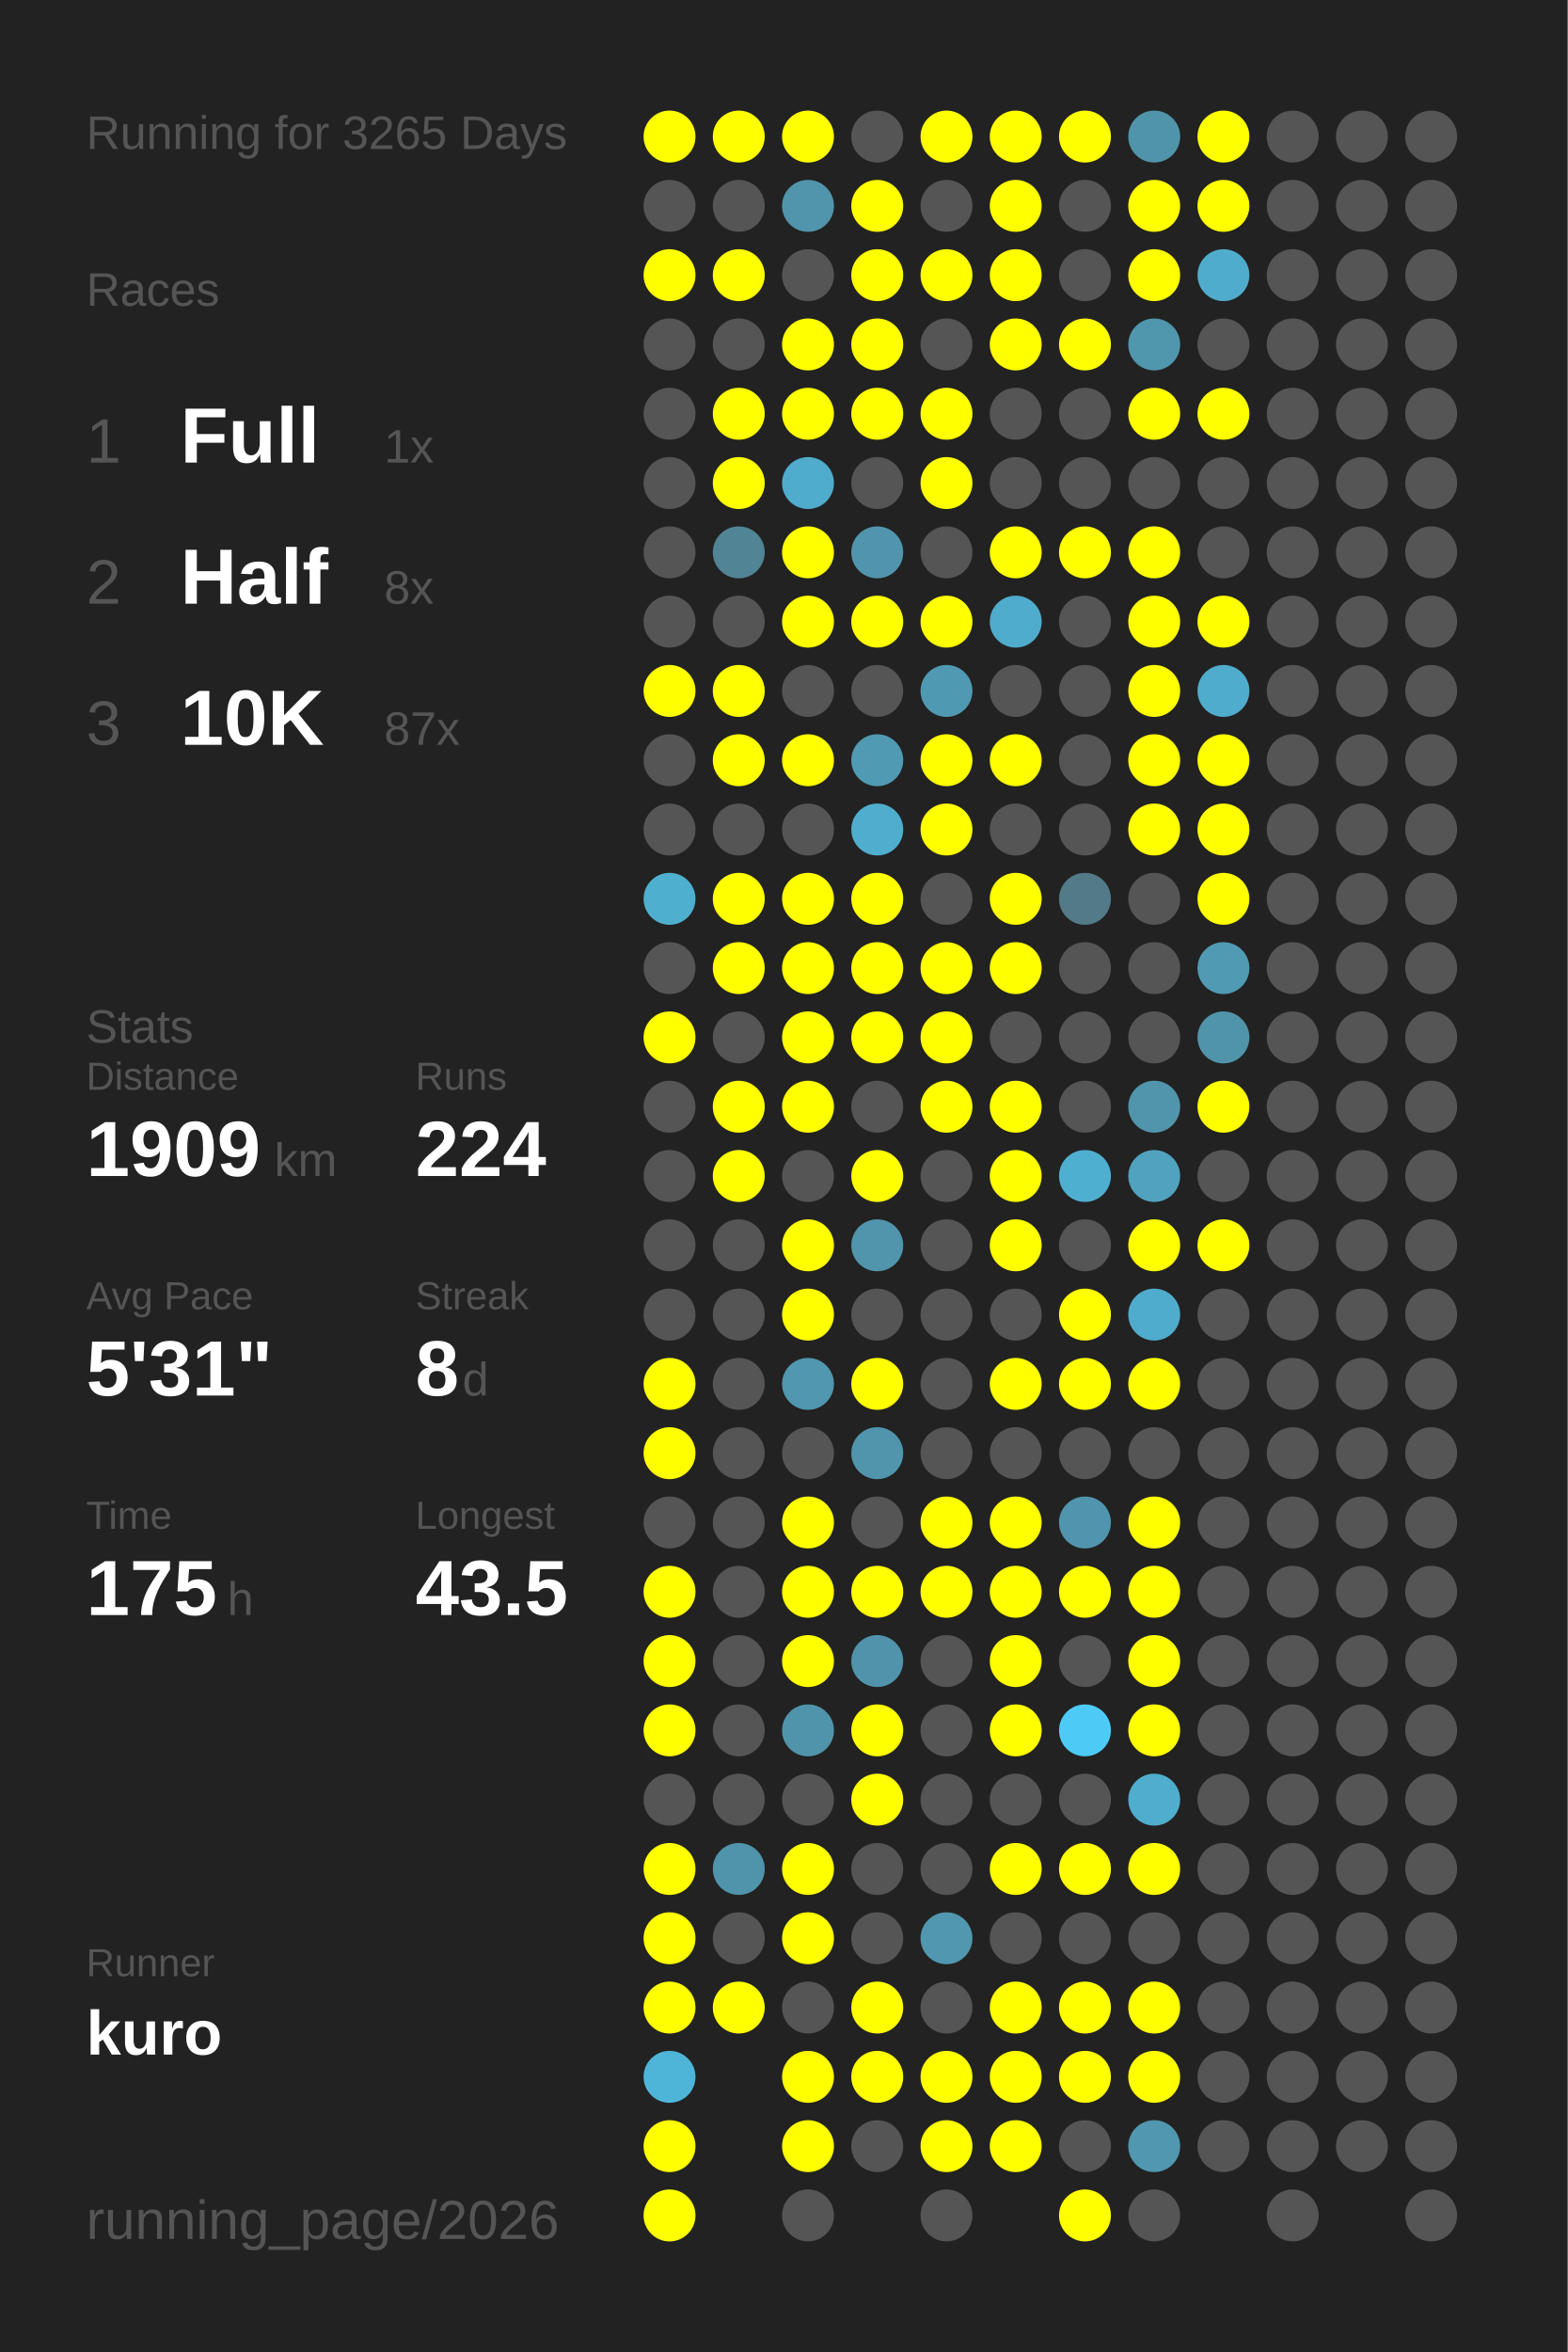
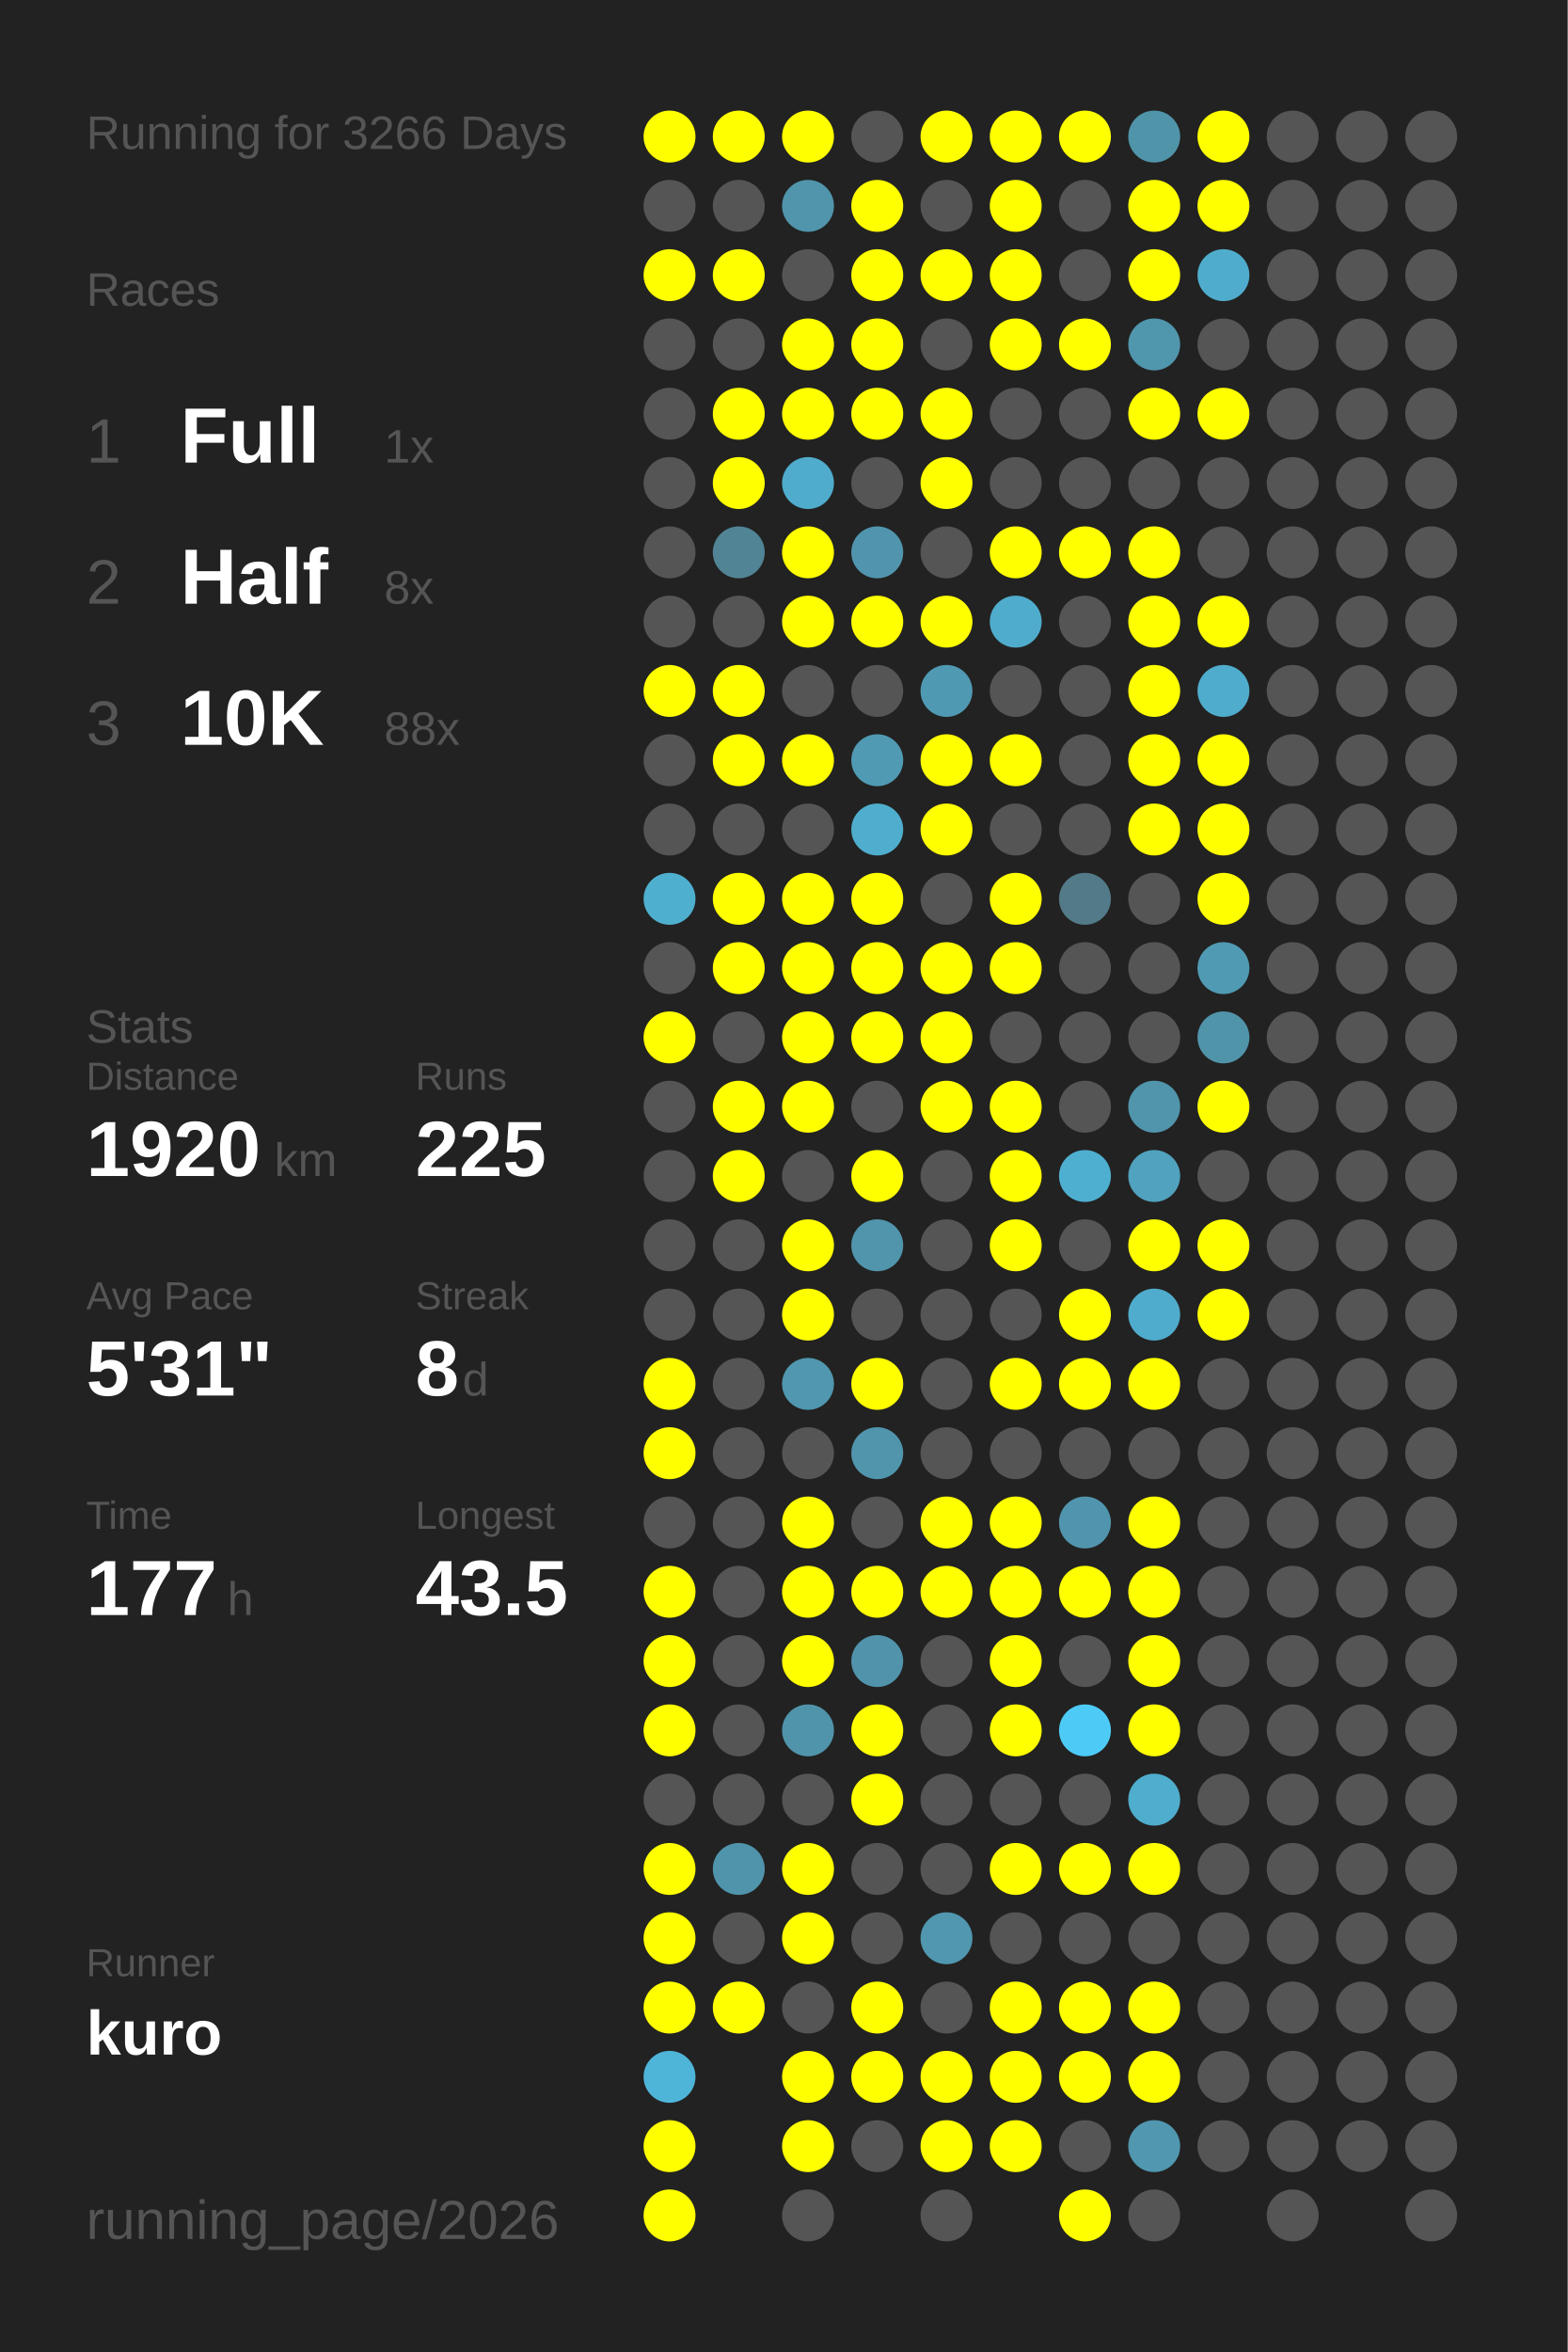
<svg xmlns="http://www.w3.org/2000/svg" baseProfile="full" height="300mm" version="1.1" viewBox="0,0,200,300" width="200mm">
  <defs />
  <rect fill="#222222" height="300" width="200" x="0" y="0" />
-   <text fill="#555555" style="font-size:6px; font-family:Arial;" x="11" y="19">Running for 3265 Days</text>
+   <text fill="#555555" style="font-size:6px; font-family:Arial;" x="11" y="19">Running for 3266 Days</text>
  <text fill="#555555" style="font-size:6px; font-family:Arial;" x="11" y="39">Races</text>
  <text fill="#555555" style="font-size:8px; font-family:Arial;" x="11" y="59">1</text>
  <text fill="#FFFFFF" style="font-size:10px; font-family:Arial; font-weight:bold;" x="23" y="59">Full</text>
  <text fill="#555555" style="font-size:6px; font-family:Arial;" x="49" y="59">1x</text>
  <text fill="#555555" style="font-size:8px; font-family:Arial;" x="11" y="77">2</text>
  <text fill="#FFFFFF" style="font-size:10px; font-family:Arial; font-weight:bold;" x="23" y="77">Half</text>
  <text fill="#555555" style="font-size:6px; font-family:Arial;" x="49" y="77">8x</text>
  <text fill="#555555" style="font-size:8px; font-family:Arial;" x="11" y="95">3</text>
  <text fill="#FFFFFF" style="font-size:10px; font-family:Arial; font-weight:bold;" x="23" y="95">10K</text>
-   <text fill="#555555" style="font-size:6px; font-family:Arial;" x="49" y="95">87x</text>
+   <text fill="#555555" style="font-size:6px; font-family:Arial;" x="49" y="95">88x</text>
  <text fill="#555555" style="font-size:6px; font-family:Arial;" x="11" y="133">Stats</text>
  <text fill="#555555" style="font-size:5px; font-family:Arial;" x="11" y="139">Distance</text>
-   <text fill="#FFFFFF" style="font-size:10px; font-family:Arial; font-weight:bold;" x="11" y="150">1909</text>
+   <text fill="#FFFFFF" style="font-size:10px; font-family:Arial; font-weight:bold;" x="11" y="150">1920</text>
  <text fill="#555555" style="font-size:6px; font-family:Arial;" x="35" y="150">km</text>
  <text fill="#555555" style="font-size:5px; font-family:Arial;" x="53" y="139">Runs</text>
-   <text fill="#FFFFFF" style="font-size:10px; font-family:Arial; font-weight:bold;" x="53" y="150">224</text>
+   <text fill="#FFFFFF" style="font-size:10px; font-family:Arial; font-weight:bold;" x="53" y="150">225</text>
  <text fill="#555555" style="font-size:5px; font-family:Arial;" x="11" y="167">Avg Pace</text>
  <text fill="#FFFFFF" style="font-size:10px; font-family:Arial; font-weight:bold;" x="11" y="178">5'31"</text>
  <text fill="#555555" style="font-size:5px; font-family:Arial;" x="53" y="167">Streak</text>
  <text fill="#FFFFFF" style="font-size:10px; font-family:Arial; font-weight:bold;" x="53" y="178">8</text>
  <text fill="#555555" style="font-size:6px; font-family:Arial;" x="59" y="178">d</text>
  <text fill="#555555" style="font-size:5px; font-family:Arial;" x="11" y="195">Time</text>
-   <text fill="#FFFFFF" style="font-size:10px; font-family:Arial; font-weight:bold;" x="11" y="206">175</text>
+   <text fill="#FFFFFF" style="font-size:10px; font-family:Arial; font-weight:bold;" x="11" y="206">177</text>
  <text fill="#555555" style="font-size:6px; font-family:Arial;" x="29" y="206">h</text>
  <text fill="#555555" style="font-size:5px; font-family:Arial;" x="53" y="195">Longest</text>
  <text fill="#FFFFFF" style="font-size:10px; font-family:Arial; font-weight:bold;" x="53" y="206">43.5</text>
  <text fill="#555555" style="font-size:5px; font-family:Arial;" x="11" y="252.065">Runner</text>
  <text fill="#FFFFFF" style="font-size:8px; font-family:Arial; font-weight:bold;" x="11" y="262.065">kuro</text>
  <text fill="#555555" style="font-size:7px; font-family:Arial;" x="11" y="285.581">running_page/2026</text>
  <circle cx="85.417" cy="17.419" fill="#FFFF00" r="3.312" />
  <circle cx="85.417" cy="26.258" fill="#555555" r="3.312" />
  <circle cx="85.417" cy="35.097" fill="#FFFF00" r="3.312" />
  <circle cx="85.417" cy="43.935" fill="#555555" r="3.312" />
  <circle cx="85.417" cy="52.774" fill="#555555" r="3.312" />
  <circle cx="85.417" cy="61.613" fill="#555555" r="3.312" />
  <circle cx="85.417" cy="70.452" fill="#555555" r="3.312" />
  <circle cx="85.417" cy="79.29" fill="#555555" r="3.312" />
  <circle cx="85.417" cy="88.129" fill="#FFFF00" r="3.312" />
  <circle cx="85.417" cy="96.968" fill="#555555" r="3.312" />
  <circle cx="85.417" cy="105.806" fill="#555555" r="3.312" />
  <circle cx="85.417" cy="114.645" fill="#4fafcf" r="3.312" />
  <circle cx="85.417" cy="123.484" fill="#555555" r="3.312" />
  <circle cx="85.417" cy="132.323" fill="#FFFF00" r="3.312" />
  <circle cx="85.417" cy="141.161" fill="#555555" r="3.312" />
  <circle cx="85.417" cy="150" fill="#555555" r="3.312" />
  <circle cx="85.417" cy="158.839" fill="#555555" r="3.312" />
  <circle cx="85.417" cy="167.677" fill="#555555" r="3.312" />
  <circle cx="85.417" cy="176.516" fill="#FFFF00" r="3.312" />
  <circle cx="85.417" cy="185.355" fill="#FFFF00" r="3.312" />
  <circle cx="85.417" cy="194.194" fill="#555555" r="3.312" />
  <circle cx="85.417" cy="203.032" fill="#FFFF00" r="3.312" />
  <circle cx="85.417" cy="211.871" fill="#FFFF00" r="3.312" />
  <circle cx="85.417" cy="220.71" fill="#FFFF00" r="3.312" />
  <circle cx="85.417" cy="229.548" fill="#555555" r="3.312" />
  <circle cx="85.417" cy="238.387" fill="#FFFF00" r="3.312" />
  <circle cx="85.417" cy="247.226" fill="#FFFF00" r="3.312" />
  <circle cx="85.417" cy="256.065" fill="#FFFF00" r="3.312" />
  <circle cx="85.417" cy="264.903" fill="#4eb5d8" r="3.312" />
  <circle cx="85.417" cy="273.742" fill="#FFFF00" r="3.312" />
  <circle cx="85.417" cy="282.581" fill="#FFFF00" r="3.312" />
  <circle cx="94.25" cy="17.419" fill="#FFFF00" r="3.312" />
  <circle cx="94.25" cy="26.258" fill="#555555" r="3.312" />
  <circle cx="94.25" cy="35.097" fill="#FFFF00" r="3.312" />
  <circle cx="94.25" cy="43.935" fill="#555555" r="3.312" />
  <circle cx="94.25" cy="52.774" fill="#FFFF00" r="3.312" />
  <circle cx="94.25" cy="61.613" fill="#FFFF00" r="3.312" />
  <circle cx="94.25" cy="70.452" fill="#518495" r="3.312" />
  <circle cx="94.25" cy="79.29" fill="#555555" r="3.312" />
  <circle cx="94.25" cy="88.129" fill="#FFFF00" r="3.312" />
  <circle cx="94.25" cy="96.968" fill="#FFFF00" r="3.312" />
  <circle cx="94.25" cy="105.806" fill="#555555" r="3.312" />
  <circle cx="94.25" cy="114.645" fill="#FFFF00" r="3.312" />
  <circle cx="94.25" cy="123.484" fill="#FFFF00" r="3.312" />
  <circle cx="94.25" cy="132.323" fill="#555555" r="3.312" />
  <circle cx="94.25" cy="141.161" fill="#FFFF00" r="3.312" />
  <circle cx="94.25" cy="150" fill="#FFFF00" r="3.312" />
  <circle cx="94.25" cy="158.839" fill="#555555" r="3.312" />
  <circle cx="94.25" cy="167.677" fill="#555555" r="3.312" />
  <circle cx="94.25" cy="176.516" fill="#555555" r="3.312" />
  <circle cx="94.25" cy="185.355" fill="#555555" r="3.312" />
  <circle cx="94.25" cy="194.194" fill="#555555" r="3.312" />
  <circle cx="94.25" cy="203.032" fill="#555555" r="3.312" />
  <circle cx="94.25" cy="211.871" fill="#555555" r="3.312" />
  <circle cx="94.25" cy="220.71" fill="#555555" r="3.312" />
  <circle cx="94.25" cy="229.548" fill="#555555" r="3.312" />
  <circle cx="94.25" cy="238.387" fill="#5094ab" r="3.312" />
  <circle cx="94.25" cy="247.226" fill="#555555" r="3.312" />
  <circle cx="94.25" cy="256.065" fill="#FFFF00" r="3.312" />
  <circle cx="103.083" cy="17.419" fill="#FFFF00" r="3.312" />
  <circle cx="103.083" cy="26.258" fill="#5095ac" r="3.312" />
  <circle cx="103.083" cy="35.097" fill="#555555" r="3.312" />
  <circle cx="103.083" cy="43.935" fill="#FFFF00" r="3.312" />
  <circle cx="103.083" cy="52.774" fill="#FFFF00" r="3.312" />
  <circle cx="103.083" cy="61.613" fill="#4faccc" r="3.312" />
  <circle cx="103.083" cy="70.452" fill="#FFFF00" r="3.312" />
  <circle cx="103.083" cy="79.29" fill="#FFFF00" r="3.312" />
  <circle cx="103.083" cy="88.129" fill="#555555" r="3.312" />
  <circle cx="103.083" cy="96.968" fill="#FFFF00" r="3.312" />
  <circle cx="103.083" cy="105.806" fill="#555555" r="3.312" />
  <circle cx="103.083" cy="114.645" fill="#FFFF00" r="3.312" />
  <circle cx="103.083" cy="123.484" fill="#FFFF00" r="3.312" />
  <circle cx="103.083" cy="132.323" fill="#FFFF00" r="3.312" />
  <circle cx="103.083" cy="141.161" fill="#FFFF00" r="3.312" />
  <circle cx="103.083" cy="150" fill="#555555" r="3.312" />
  <circle cx="103.083" cy="158.839" fill="#FFFF00" r="3.312" />
  <circle cx="103.083" cy="167.677" fill="#FFFF00" r="3.312" />
  <circle cx="103.083" cy="176.516" fill="#5097af" r="3.312" />
  <circle cx="103.083" cy="185.355" fill="#555555" r="3.312" />
  <circle cx="103.083" cy="194.194" fill="#FFFF00" r="3.312" />
  <circle cx="103.083" cy="203.032" fill="#FFFF00" r="3.312" />
  <circle cx="103.083" cy="211.871" fill="#FFFF00" r="3.312" />
  <circle cx="103.083" cy="220.71" fill="#5094ab" r="3.312" />
  <circle cx="103.083" cy="229.548" fill="#555555" r="3.312" />
  <circle cx="103.083" cy="238.387" fill="#FFFF00" r="3.312" />
  <circle cx="103.083" cy="247.226" fill="#FFFF00" r="3.312" />
  <circle cx="103.083" cy="256.065" fill="#555555" r="3.312" />
  <circle cx="103.083" cy="264.903" fill="#FFFF00" r="3.312" />
  <circle cx="103.083" cy="273.742" fill="#FFFF00" r="3.312" />
  <circle cx="103.083" cy="282.581" fill="#555555" r="3.312" />
  <circle cx="111.917" cy="17.419" fill="#555555" r="3.312" />
  <circle cx="111.917" cy="26.258" fill="#FFFF00" r="3.312" />
  <circle cx="111.917" cy="35.097" fill="#FFFF00" r="3.312" />
  <circle cx="111.917" cy="43.935" fill="#FFFF00" r="3.312" />
  <circle cx="111.917" cy="52.774" fill="#FFFF00" r="3.312" />
  <circle cx="111.917" cy="61.613" fill="#555555" r="3.312" />
  <circle cx="111.917" cy="70.452" fill="#5095ad" r="3.312" />
  <circle cx="111.917" cy="79.29" fill="#FFFF00" r="3.312" />
  <circle cx="111.917" cy="88.129" fill="#555555" r="3.312" />
  <circle cx="111.917" cy="96.968" fill="#509ab3" r="3.312" />
  <circle cx="111.917" cy="105.806" fill="#4faece" r="3.312" />
  <circle cx="111.917" cy="114.645" fill="#FFFF00" r="3.312" />
  <circle cx="111.917" cy="123.484" fill="#FFFF00" r="3.312" />
  <circle cx="111.917" cy="132.323" fill="#FFFF00" r="3.312" />
  <circle cx="111.917" cy="141.161" fill="#555555" r="3.312" />
  <circle cx="111.917" cy="150" fill="#FFFF00" r="3.312" />
  <circle cx="111.917" cy="158.839" fill="#5095ac" r="3.312" />
  <circle cx="111.917" cy="167.677" fill="#555555" r="3.312" />
  <circle cx="111.917" cy="176.516" fill="#FFFF00" r="3.312" />
  <circle cx="111.917" cy="185.355" fill="#5095ac" r="3.312" />
  <circle cx="111.917" cy="194.194" fill="#555555" r="3.312" />
  <circle cx="111.917" cy="203.032" fill="#FFFF00" r="3.312" />
  <circle cx="111.917" cy="211.871" fill="#5093aa" r="3.312" />
  <circle cx="111.917" cy="220.71" fill="#FFFF00" r="3.312" />
  <circle cx="111.917" cy="229.548" fill="#FFFF00" r="3.312" />
  <circle cx="111.917" cy="238.387" fill="#555555" r="3.312" />
  <circle cx="111.917" cy="247.226" fill="#555555" r="3.312" />
  <circle cx="111.917" cy="256.065" fill="#FFFF00" r="3.312" />
  <circle cx="111.917" cy="264.903" fill="#FFFF00" r="3.312" />
  <circle cx="111.917" cy="273.742" fill="#555555" r="3.312" />
  <circle cx="120.75" cy="17.419" fill="#FFFF00" r="3.312" />
  <circle cx="120.75" cy="26.258" fill="#555555" r="3.312" />
  <circle cx="120.75" cy="35.097" fill="#FFFF00" r="3.312" />
  <circle cx="120.75" cy="43.935" fill="#555555" r="3.312" />
  <circle cx="120.75" cy="52.774" fill="#FFFF00" r="3.312" />
  <circle cx="120.75" cy="61.613" fill="#FFFF00" r="3.312" />
  <circle cx="120.75" cy="70.452" fill="#555555" r="3.312" />
  <circle cx="120.75" cy="79.29" fill="#FFFF00" r="3.312" />
  <circle cx="120.75" cy="88.129" fill="#5099b2" r="3.312" />
  <circle cx="120.75" cy="96.968" fill="#FFFF00" r="3.312" />
  <circle cx="120.75" cy="105.806" fill="#FFFF00" r="3.312" />
  <circle cx="120.75" cy="114.645" fill="#555555" r="3.312" />
  <circle cx="120.75" cy="123.484" fill="#FFFF00" r="3.312" />
  <circle cx="120.75" cy="132.323" fill="#FFFF00" r="3.312" />
  <circle cx="120.75" cy="141.161" fill="#FFFF00" r="3.312" />
  <circle cx="120.75" cy="150" fill="#555555" r="3.312" />
  <circle cx="120.75" cy="158.839" fill="#555555" r="3.312" />
  <circle cx="120.75" cy="167.677" fill="#555555" r="3.312" />
  <circle cx="120.75" cy="176.516" fill="#555555" r="3.312" />
  <circle cx="120.75" cy="185.355" fill="#555555" r="3.312" />
  <circle cx="120.75" cy="194.194" fill="#FFFF00" r="3.312" />
  <circle cx="120.75" cy="203.032" fill="#FFFF00" r="3.312" />
  <circle cx="120.75" cy="211.871" fill="#555555" r="3.312" />
  <circle cx="120.75" cy="220.71" fill="#555555" r="3.312" />
  <circle cx="120.75" cy="229.548" fill="#555555" r="3.312" />
  <circle cx="120.75" cy="238.387" fill="#555555" r="3.312" />
  <circle cx="120.75" cy="247.226" fill="#5097af" r="3.312" />
  <circle cx="120.75" cy="256.065" fill="#555555" r="3.312" />
  <circle cx="120.75" cy="264.903" fill="#FFFF00" r="3.312" />
  <circle cx="120.75" cy="273.742" fill="#FFFF00" r="3.312" />
  <circle cx="120.75" cy="282.581" fill="#555555" r="3.312" />
  <circle cx="129.583" cy="17.419" fill="#FFFF00" r="3.312" />
  <circle cx="129.583" cy="26.258" fill="#FFFF00" r="3.312" />
  <circle cx="129.583" cy="35.097" fill="#FFFF00" r="3.312" />
  <circle cx="129.583" cy="43.935" fill="#FFFF00" r="3.312" />
  <circle cx="129.583" cy="52.774" fill="#555555" r="3.312" />
  <circle cx="129.583" cy="61.613" fill="#555555" r="3.312" />
  <circle cx="129.583" cy="70.452" fill="#FFFF00" r="3.312" />
  <circle cx="129.583" cy="79.29" fill="#4faccc" r="3.312" />
  <circle cx="129.583" cy="88.129" fill="#555555" r="3.312" />
  <circle cx="129.583" cy="96.968" fill="#FFFF00" r="3.312" />
  <circle cx="129.583" cy="105.806" fill="#555555" r="3.312" />
  <circle cx="129.583" cy="114.645" fill="#FFFF00" r="3.312" />
  <circle cx="129.583" cy="123.484" fill="#FFFF00" r="3.312" />
  <circle cx="129.583" cy="132.323" fill="#555555" r="3.312" />
  <circle cx="129.583" cy="141.161" fill="#FFFF00" r="3.312" />
  <circle cx="129.583" cy="150" fill="#FFFF00" r="3.312" />
  <circle cx="129.583" cy="158.839" fill="#FFFF00" r="3.312" />
  <circle cx="129.583" cy="167.677" fill="#555555" r="3.312" />
  <circle cx="129.583" cy="176.516" fill="#FFFF00" r="3.312" />
  <circle cx="129.583" cy="185.355" fill="#555555" r="3.312" />
  <circle cx="129.583" cy="194.194" fill="#FFFF00" r="3.312" />
  <circle cx="129.583" cy="203.032" fill="#FFFF00" r="3.312" />
  <circle cx="129.583" cy="211.871" fill="#FFFF00" r="3.312" />
  <circle cx="129.583" cy="220.71" fill="#FFFF00" r="3.312" />
  <circle cx="129.583" cy="229.548" fill="#555555" r="3.312" />
  <circle cx="129.583" cy="238.387" fill="#FFFF00" r="3.312" />
  <circle cx="129.583" cy="247.226" fill="#555555" r="3.312" />
  <circle cx="129.583" cy="256.065" fill="#FFFF00" r="3.312" />
  <circle cx="129.583" cy="264.903" fill="#FFFF00" r="3.312" />
  <circle cx="129.583" cy="273.742" fill="#FFFF00" r="3.312" />
  <circle cx="138.417" cy="17.419" fill="#FFFF00" r="3.312" />
  <circle cx="138.417" cy="26.258" fill="#555555" r="3.312" />
  <circle cx="138.417" cy="35.097" fill="#555555" r="3.312" />
  <circle cx="138.417" cy="43.935" fill="#FFFF00" r="3.312" />
  <circle cx="138.417" cy="52.774" fill="#555555" r="3.312" />
  <circle cx="138.417" cy="61.613" fill="#555555" r="3.312" />
  <circle cx="138.417" cy="70.452" fill="#FFFF00" r="3.312" />
  <circle cx="138.417" cy="79.29" fill="#555555" r="3.312" />
  <circle cx="138.417" cy="88.129" fill="#555555" r="3.312" />
  <circle cx="138.417" cy="96.968" fill="#555555" r="3.312" />
  <circle cx="138.417" cy="105.806" fill="#555555" r="3.312" />
  <circle cx="138.417" cy="114.645" fill="#527a88" r="3.312" />
  <circle cx="138.417" cy="123.484" fill="#555555" r="3.312" />
  <circle cx="138.417" cy="132.323" fill="#555555" r="3.312" />
  <circle cx="138.417" cy="141.161" fill="#555555" r="3.312" />
  <circle cx="138.417" cy="150" fill="#4fafd0" r="3.312" />
  <circle cx="138.417" cy="158.839" fill="#555555" r="3.312" />
  <circle cx="138.417" cy="167.677" fill="#FFFF00" r="3.312" />
  <circle cx="138.417" cy="176.516" fill="#FFFF00" r="3.312" />
  <circle cx="138.417" cy="185.355" fill="#555555" r="3.312" />
  <circle cx="138.417" cy="194.194" fill="#5095ad" r="3.312" />
  <circle cx="138.417" cy="203.032" fill="#FFFF00" r="3.312" />
  <circle cx="138.417" cy="211.871" fill="#555555" r="3.312" />
  <circle cx="138.417" cy="220.71" fill="#4dcbf6" r="3.312" />
  <circle cx="138.417" cy="229.548" fill="#555555" r="3.312" />
  <circle cx="138.417" cy="238.387" fill="#FFFF00" r="3.312" />
  <circle cx="138.417" cy="247.226" fill="#555555" r="3.312" />
  <circle cx="138.417" cy="256.065" fill="#FFFF00" r="3.312" />
  <circle cx="138.417" cy="264.903" fill="#FFFF00" r="3.312" />
  <circle cx="138.417" cy="273.742" fill="#555555" r="3.312" />
  <circle cx="138.417" cy="282.581" fill="#FFFF00" r="3.312" />
  <circle cx="147.25" cy="17.419" fill="#5094aa" r="3.312" />
  <circle cx="147.25" cy="26.258" fill="#FFFF00" r="3.312" />
  <circle cx="147.25" cy="35.097" fill="#FFFF00" r="3.312" />
  <circle cx="147.25" cy="43.935" fill="#5096ad" r="3.312" />
  <circle cx="147.25" cy="52.774" fill="#FFFF00" r="3.312" />
  <circle cx="147.25" cy="61.613" fill="#555555" r="3.312" />
  <circle cx="147.25" cy="70.452" fill="#FFFF00" r="3.312" />
  <circle cx="147.25" cy="79.29" fill="#FFFF00" r="3.312" />
  <circle cx="147.25" cy="88.129" fill="#FFFF00" r="3.312" />
  <circle cx="147.25" cy="96.968" fill="#FFFF00" r="3.312" />
  <circle cx="147.25" cy="105.806" fill="#FFFF00" r="3.312" />
  <circle cx="147.25" cy="114.645" fill="#555555" r="3.312" />
  <circle cx="147.25" cy="123.484" fill="#555555" r="3.312" />
  <circle cx="147.25" cy="132.323" fill="#555555" r="3.312" />
  <circle cx="147.25" cy="141.161" fill="#5095ac" r="3.312" />
  <circle cx="147.25" cy="150" fill="#50a2be" r="3.312" />
  <circle cx="147.25" cy="158.839" fill="#FFFF00" r="3.312" />
  <circle cx="147.25" cy="167.677" fill="#4faccc" r="3.312" />
  <circle cx="147.25" cy="176.516" fill="#FFFF00" r="3.312" />
  <circle cx="147.25" cy="185.355" fill="#555555" r="3.312" />
  <circle cx="147.25" cy="194.194" fill="#FFFF00" r="3.312" />
  <circle cx="147.25" cy="203.032" fill="#FFFF00" r="3.312" />
  <circle cx="147.25" cy="211.871" fill="#FFFF00" r="3.312" />
  <circle cx="147.25" cy="220.71" fill="#FFFF00" r="3.312" />
  <circle cx="147.25" cy="229.548" fill="#4fadcd" r="3.312" />
  <circle cx="147.25" cy="238.387" fill="#FFFF00" r="3.312" />
  <circle cx="147.25" cy="247.226" fill="#555555" r="3.312" />
  <circle cx="147.25" cy="256.065" fill="#FFFF00" r="3.312" />
  <circle cx="147.25" cy="264.903" fill="#FFFF00" r="3.312" />
  <circle cx="147.25" cy="273.742" fill="#5097af" r="3.312" />
  <circle cx="147.25" cy="282.581" fill="#555555" r="3.312" />
  <circle cx="156.083" cy="17.419" fill="#FFFF00" r="3.312" />
  <circle cx="156.083" cy="26.258" fill="#FFFF00" r="3.312" />
  <circle cx="156.083" cy="35.097" fill="#4faccc" r="3.312" />
  <circle cx="156.083" cy="43.935" fill="#555555" r="3.312" />
  <circle cx="156.083" cy="52.774" fill="#FFFF00" r="3.312" />
  <circle cx="156.083" cy="61.613" fill="#555555" r="3.312" />
  <circle cx="156.083" cy="70.452" fill="#555555" r="3.312" />
  <circle cx="156.083" cy="79.29" fill="#FFFF00" r="3.312" />
  <circle cx="156.083" cy="88.129" fill="#4faccc" r="3.312" />
  <circle cx="156.083" cy="96.968" fill="#FFFF00" r="3.312" />
  <circle cx="156.083" cy="105.806" fill="#FFFF00" r="3.312" />
  <circle cx="156.083" cy="114.645" fill="#FFFF00" r="3.312" />
  <circle cx="156.083" cy="123.484" fill="#509ab3" r="3.312" />
  <circle cx="156.083" cy="132.323" fill="#5094aa" r="3.312" />
  <circle cx="156.083" cy="141.161" fill="#FFFF00" r="3.312" />
  <circle cx="156.083" cy="150" fill="#555555" r="3.312" />
  <circle cx="156.083" cy="158.839" fill="#FFFF00" r="3.312" />
-   <circle cx="156.083" cy="167.677" fill="#555555" r="3.312" />
+   <circle cx="156.083" cy="167.677" fill="#FFFF00" r="3.312" />
  <circle cx="156.083" cy="176.516" fill="#555555" r="3.312" />
  <circle cx="156.083" cy="185.355" fill="#555555" r="3.312" />
  <circle cx="156.083" cy="194.194" fill="#555555" r="3.312" />
  <circle cx="156.083" cy="203.032" fill="#555555" r="3.312" />
  <circle cx="156.083" cy="211.871" fill="#555555" r="3.312" />
  <circle cx="156.083" cy="220.71" fill="#555555" r="3.312" />
  <circle cx="156.083" cy="229.548" fill="#555555" r="3.312" />
  <circle cx="156.083" cy="238.387" fill="#555555" r="3.312" />
  <circle cx="156.083" cy="247.226" fill="#555555" r="3.312" />
  <circle cx="156.083" cy="256.065" fill="#555555" r="3.312" />
  <circle cx="156.083" cy="264.903" fill="#555555" r="3.312" />
  <circle cx="156.083" cy="273.742" fill="#555555" r="3.312" />
  <circle cx="164.917" cy="17.419" fill="#555555" r="3.312" />
  <circle cx="164.917" cy="26.258" fill="#555555" r="3.312" />
  <circle cx="164.917" cy="35.097" fill="#555555" r="3.312" />
  <circle cx="164.917" cy="43.935" fill="#555555" r="3.312" />
  <circle cx="164.917" cy="52.774" fill="#555555" r="3.312" />
  <circle cx="164.917" cy="61.613" fill="#555555" r="3.312" />
  <circle cx="164.917" cy="70.452" fill="#555555" r="3.312" />
  <circle cx="164.917" cy="79.29" fill="#555555" r="3.312" />
  <circle cx="164.917" cy="88.129" fill="#555555" r="3.312" />
  <circle cx="164.917" cy="96.968" fill="#555555" r="3.312" />
  <circle cx="164.917" cy="105.806" fill="#555555" r="3.312" />
  <circle cx="164.917" cy="114.645" fill="#555555" r="3.312" />
  <circle cx="164.917" cy="123.484" fill="#555555" r="3.312" />
  <circle cx="164.917" cy="132.323" fill="#555555" r="3.312" />
  <circle cx="164.917" cy="141.161" fill="#555555" r="3.312" />
  <circle cx="164.917" cy="150" fill="#555555" r="3.312" />
  <circle cx="164.917" cy="158.839" fill="#555555" r="3.312" />
  <circle cx="164.917" cy="167.677" fill="#555555" r="3.312" />
  <circle cx="164.917" cy="176.516" fill="#555555" r="3.312" />
  <circle cx="164.917" cy="185.355" fill="#555555" r="3.312" />
  <circle cx="164.917" cy="194.194" fill="#555555" r="3.312" />
  <circle cx="164.917" cy="203.032" fill="#555555" r="3.312" />
  <circle cx="164.917" cy="211.871" fill="#555555" r="3.312" />
  <circle cx="164.917" cy="220.71" fill="#555555" r="3.312" />
  <circle cx="164.917" cy="229.548" fill="#555555" r="3.312" />
  <circle cx="164.917" cy="238.387" fill="#555555" r="3.312" />
  <circle cx="164.917" cy="247.226" fill="#555555" r="3.312" />
  <circle cx="164.917" cy="256.065" fill="#555555" r="3.312" />
  <circle cx="164.917" cy="264.903" fill="#555555" r="3.312" />
  <circle cx="164.917" cy="273.742" fill="#555555" r="3.312" />
  <circle cx="164.917" cy="282.581" fill="#555555" r="3.312" />
  <circle cx="173.75" cy="17.419" fill="#555555" r="3.312" />
  <circle cx="173.75" cy="26.258" fill="#555555" r="3.312" />
  <circle cx="173.75" cy="35.097" fill="#555555" r="3.312" />
  <circle cx="173.75" cy="43.935" fill="#555555" r="3.312" />
  <circle cx="173.75" cy="52.774" fill="#555555" r="3.312" />
  <circle cx="173.75" cy="61.613" fill="#555555" r="3.312" />
  <circle cx="173.75" cy="70.452" fill="#555555" r="3.312" />
  <circle cx="173.75" cy="79.29" fill="#555555" r="3.312" />
  <circle cx="173.75" cy="88.129" fill="#555555" r="3.312" />
  <circle cx="173.75" cy="96.968" fill="#555555" r="3.312" />
  <circle cx="173.75" cy="105.806" fill="#555555" r="3.312" />
  <circle cx="173.75" cy="114.645" fill="#555555" r="3.312" />
  <circle cx="173.75" cy="123.484" fill="#555555" r="3.312" />
  <circle cx="173.75" cy="132.323" fill="#555555" r="3.312" />
  <circle cx="173.75" cy="141.161" fill="#555555" r="3.312" />
  <circle cx="173.75" cy="150" fill="#555555" r="3.312" />
  <circle cx="173.75" cy="158.839" fill="#555555" r="3.312" />
  <circle cx="173.75" cy="167.677" fill="#555555" r="3.312" />
  <circle cx="173.75" cy="176.516" fill="#555555" r="3.312" />
  <circle cx="173.75" cy="185.355" fill="#555555" r="3.312" />
  <circle cx="173.75" cy="194.194" fill="#555555" r="3.312" />
  <circle cx="173.75" cy="203.032" fill="#555555" r="3.312" />
  <circle cx="173.75" cy="211.871" fill="#555555" r="3.312" />
  <circle cx="173.75" cy="220.71" fill="#555555" r="3.312" />
  <circle cx="173.75" cy="229.548" fill="#555555" r="3.312" />
  <circle cx="173.75" cy="238.387" fill="#555555" r="3.312" />
  <circle cx="173.75" cy="247.226" fill="#555555" r="3.312" />
  <circle cx="173.75" cy="256.065" fill="#555555" r="3.312" />
  <circle cx="173.75" cy="264.903" fill="#555555" r="3.312" />
  <circle cx="173.75" cy="273.742" fill="#555555" r="3.312" />
  <circle cx="182.583" cy="17.419" fill="#555555" r="3.312" />
  <circle cx="182.583" cy="26.258" fill="#555555" r="3.312" />
  <circle cx="182.583" cy="35.097" fill="#555555" r="3.312" />
  <circle cx="182.583" cy="43.935" fill="#555555" r="3.312" />
  <circle cx="182.583" cy="52.774" fill="#555555" r="3.312" />
  <circle cx="182.583" cy="61.613" fill="#555555" r="3.312" />
  <circle cx="182.583" cy="70.452" fill="#555555" r="3.312" />
  <circle cx="182.583" cy="79.29" fill="#555555" r="3.312" />
  <circle cx="182.583" cy="88.129" fill="#555555" r="3.312" />
  <circle cx="182.583" cy="96.968" fill="#555555" r="3.312" />
  <circle cx="182.583" cy="105.806" fill="#555555" r="3.312" />
  <circle cx="182.583" cy="114.645" fill="#555555" r="3.312" />
  <circle cx="182.583" cy="123.484" fill="#555555" r="3.312" />
  <circle cx="182.583" cy="132.323" fill="#555555" r="3.312" />
  <circle cx="182.583" cy="141.161" fill="#555555" r="3.312" />
  <circle cx="182.583" cy="150" fill="#555555" r="3.312" />
  <circle cx="182.583" cy="158.839" fill="#555555" r="3.312" />
  <circle cx="182.583" cy="167.677" fill="#555555" r="3.312" />
  <circle cx="182.583" cy="176.516" fill="#555555" r="3.312" />
  <circle cx="182.583" cy="185.355" fill="#555555" r="3.312" />
  <circle cx="182.583" cy="194.194" fill="#555555" r="3.312" />
  <circle cx="182.583" cy="203.032" fill="#555555" r="3.312" />
  <circle cx="182.583" cy="211.871" fill="#555555" r="3.312" />
  <circle cx="182.583" cy="220.71" fill="#555555" r="3.312" />
  <circle cx="182.583" cy="229.548" fill="#555555" r="3.312" />
  <circle cx="182.583" cy="238.387" fill="#555555" r="3.312" />
  <circle cx="182.583" cy="247.226" fill="#555555" r="3.312" />
  <circle cx="182.583" cy="256.065" fill="#555555" r="3.312" />
  <circle cx="182.583" cy="264.903" fill="#555555" r="3.312" />
  <circle cx="182.583" cy="273.742" fill="#555555" r="3.312" />
  <circle cx="182.583" cy="282.581" fill="#555555" r="3.312" />
</svg>
